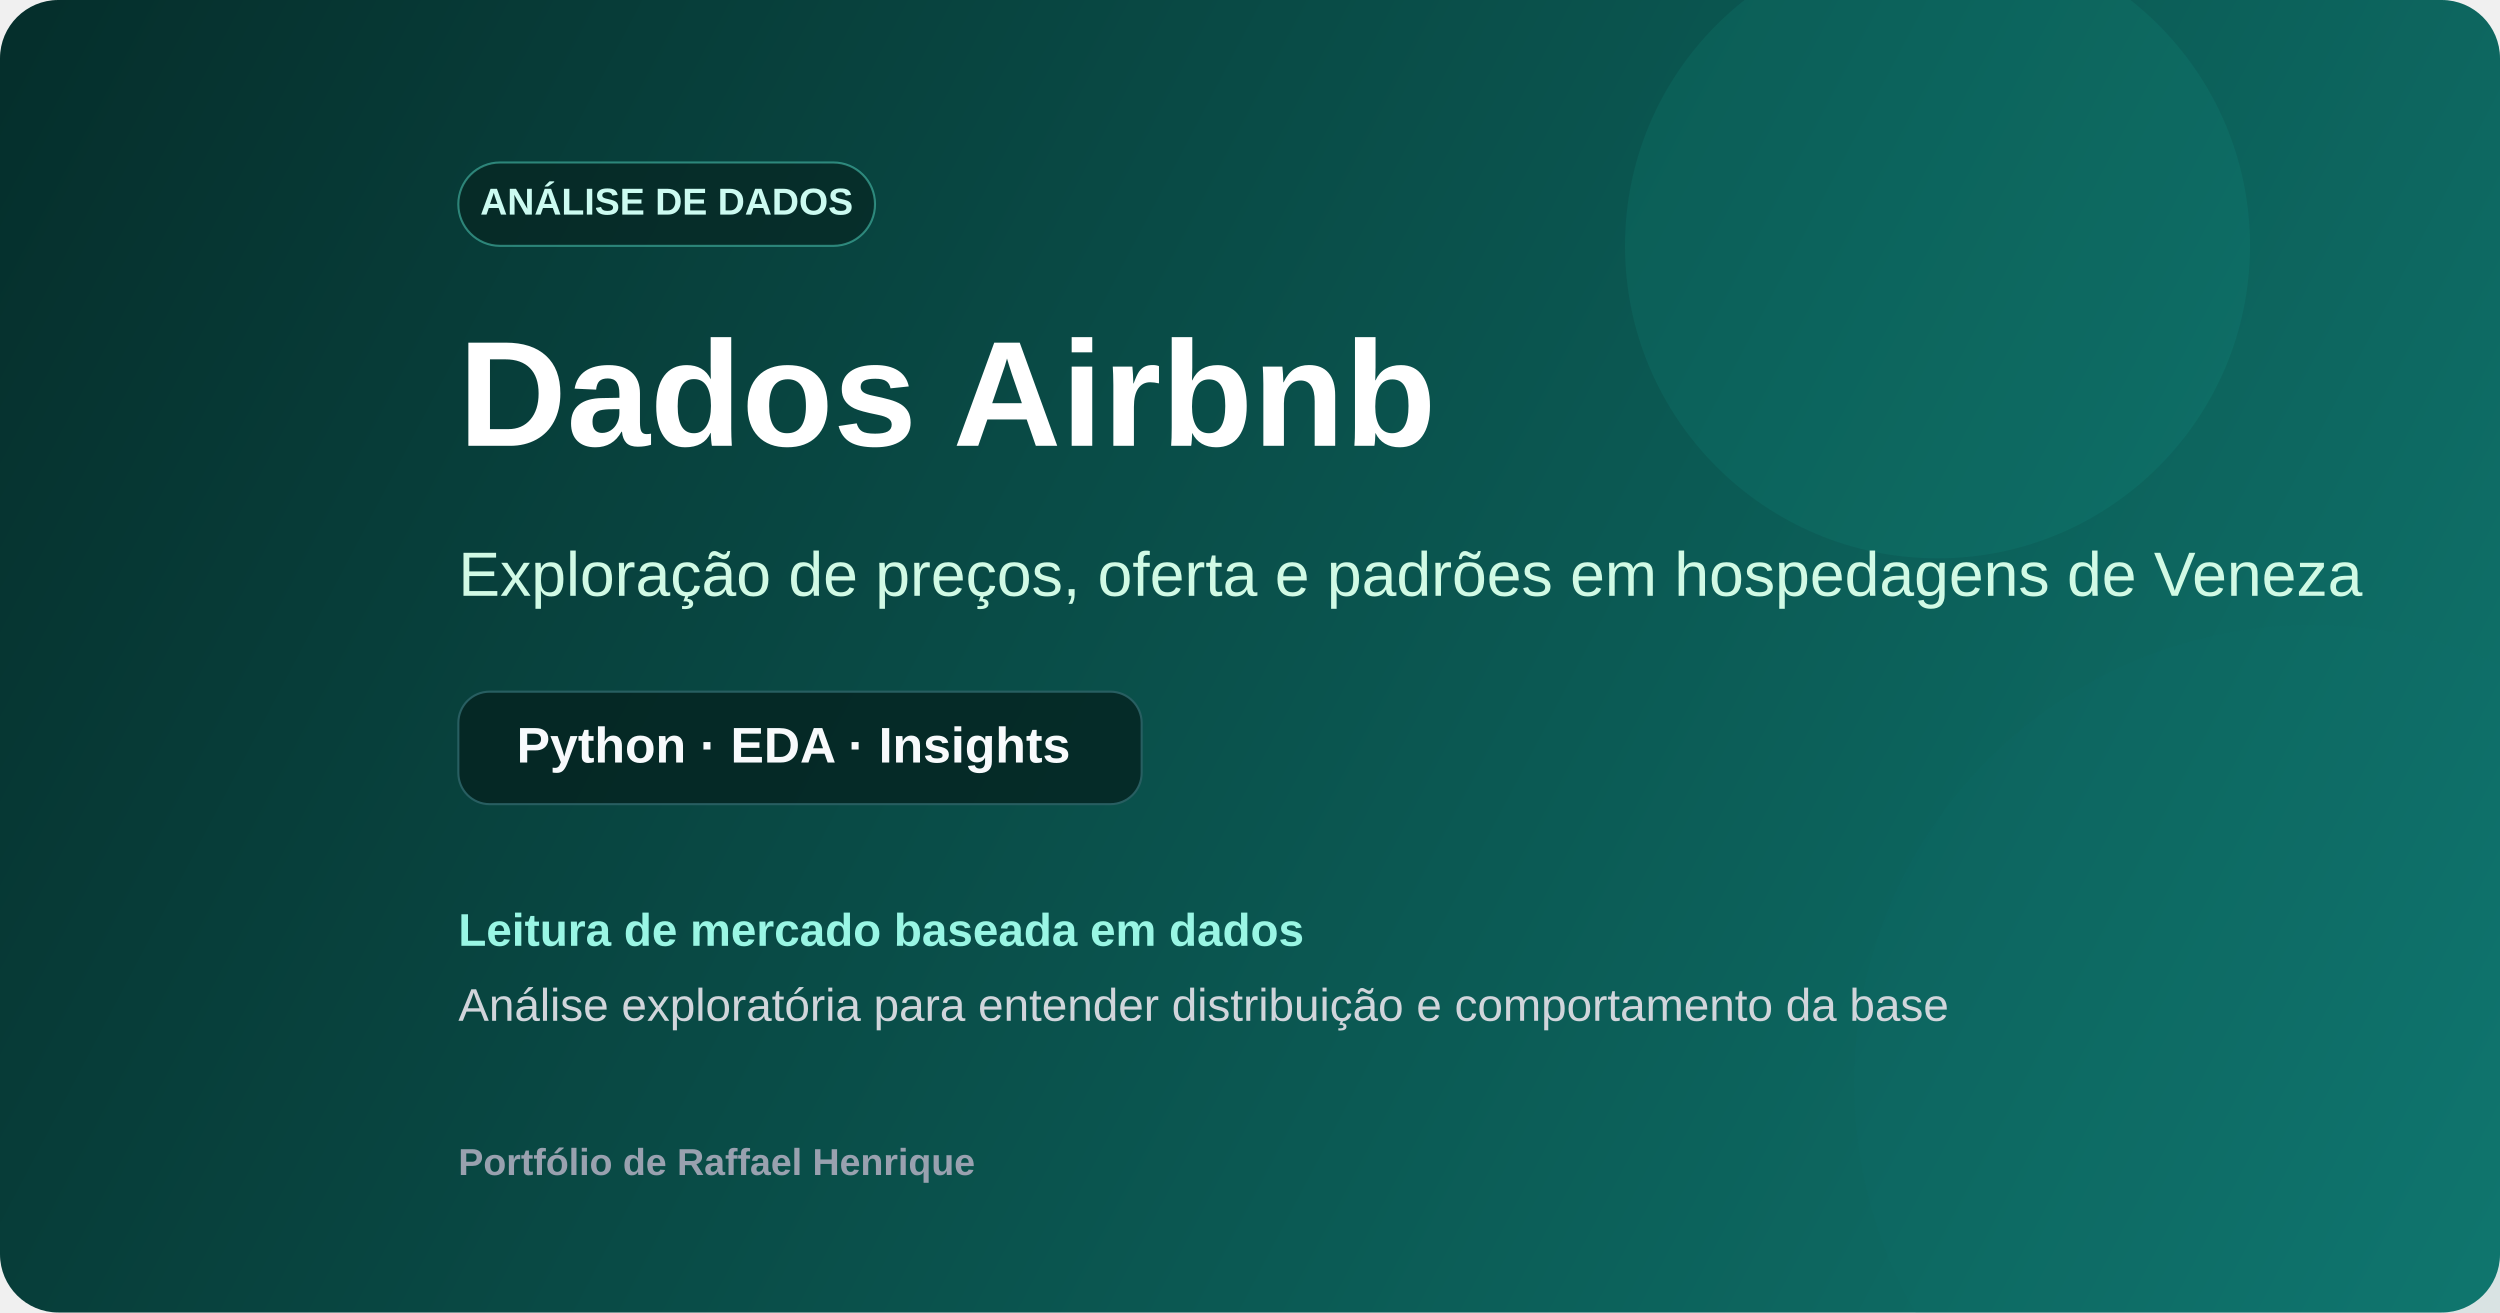
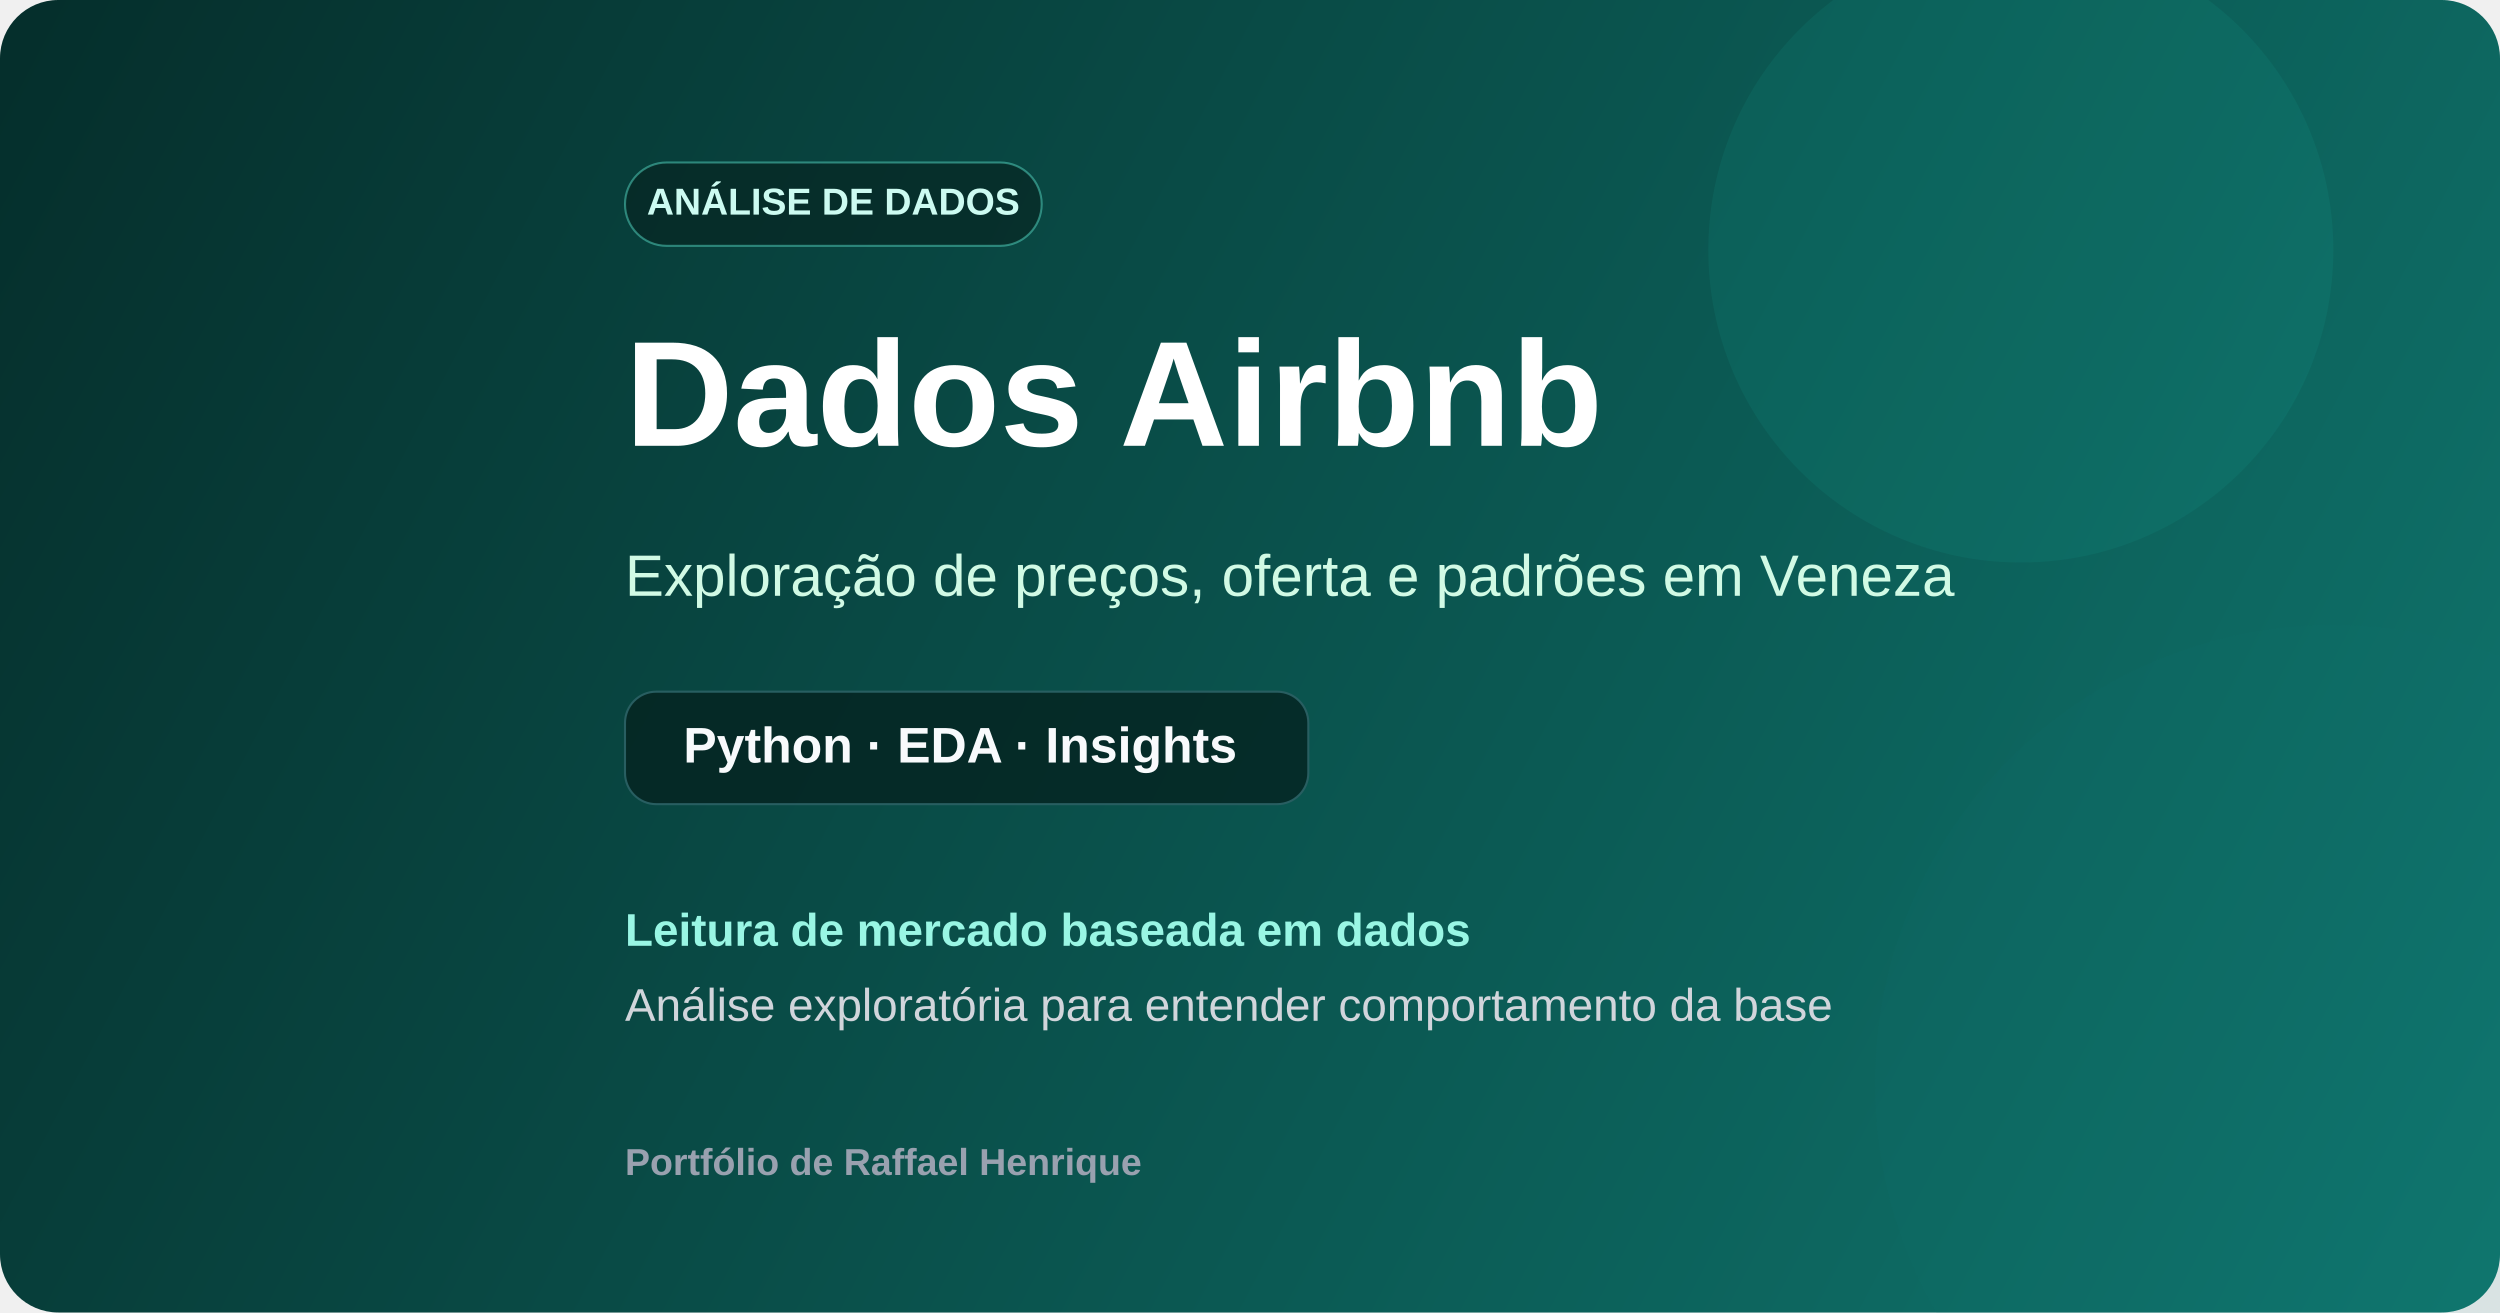
<svg xmlns="http://www.w3.org/2000/svg" width="1200" height="630" viewBox="0 0 1200 630" fill="none">
  <defs>
    <linearGradient id="bg" x1="0" y1="0" x2="1200" y2="630" gradientUnits="userSpaceOnUse">
      <stop stop-color="#052E2B" />
      <stop offset="1" stop-color="#0F766E" />
    </linearGradient>
  </defs>
  <rect width="1200" height="630" rx="28" fill="url(#bg)" />
-   <circle cx="930" cy="118" r="150" fill="#14B8A6" fill-opacity="0.10" />
-   <circle cx="1110" cy="520" r="220" fill="#0F766E" fill-opacity="0.10" />
-   <rect x="220" y="78" width="200" height="40" rx="20" fill="#06211D" fill-opacity="0.60" stroke="#5EEAD4" stroke-opacity="0.45" />
-   <text x="320" y="103" text-anchor="middle" fill="#CCFBF1" font-family="Segoe UI, Arial, sans-serif" font-size="18" font-weight="700">ANÁLISE DE DADOS</text>
-   <text x="220" y="214" fill="#FFFFFF" font-family="Segoe UI, Arial, sans-serif" font-size="72" font-weight="800">Dados Airbnb</text>
-   <text x="220" y="286" fill="#D1FAE5" font-family="Segoe UI, Arial, sans-serif" font-size="30" font-weight="500">Exploração de preços, oferta e padrões em hospedagens de Veneza</text>
-   <rect x="220" y="332" width="328" height="54" rx="15" fill="#04201D" fill-opacity="0.76" stroke="#285E61" />
-   <text x="248" y="366" fill="#F8FAFC" font-family="Segoe UI, Arial, sans-serif" font-size="24" font-weight="700">Python · EDA · Insights</text>
-   <text x="220" y="454" fill="#99F6E4" font-family="Segoe UI, Arial, sans-serif" font-size="22" font-weight="700">Leitura de mercado baseada em dados</text>
-   <text x="220" y="490" fill="#D1D5DB" font-family="Segoe UI, Arial, sans-serif" font-size="22" font-weight="500">Análise exploratória para entender distribuição e comportamento da base</text>
-   <text x="220" y="564" fill="#99A1AF" font-family="Segoe UI, Arial, sans-serif" font-size="18" font-weight="600">Portfólio de Raffael Henrique</text>
+   <circle cx="970" cy="120" r="150" fill="#14B8A6" fill-opacity="0.10" />
+   <circle cx="1120" cy="520" r="220" fill="#0F766E" fill-opacity="0.10" />
+   <rect x="300" y="78" width="200" height="40" rx="20" fill="#06211D" fill-opacity="0.60" stroke="#5EEAD4" stroke-opacity="0.45" />
+   <text x="400" y="103" text-anchor="middle" fill="#CCFBF1" font-family="Segoe UI, Arial, sans-serif" font-size="18" font-weight="700">ANÁLISE DE DADOS</text>
+   <text x="300" y="214" fill="#FFFFFF" font-family="Segoe UI, Arial, sans-serif" font-size="72" font-weight="800">Dados Airbnb</text>
+   <text x="300" y="286" fill="#D1FAE5" font-family="Segoe UI, Arial, sans-serif" font-size="28" font-weight="500">Exploração de preços, oferta e padrões em Veneza</text>
+   <rect x="300" y="332" width="328" height="54" rx="15" fill="#04201D" fill-opacity="0.76" stroke="#285E61" />
+   <text x="328" y="366" fill="#F8FAFC" font-family="Segoe UI, Arial, sans-serif" font-size="24" font-weight="700">Python · EDA · Insights</text>
+   <text x="300" y="454" fill="#99F6E4" font-family="Segoe UI, Arial, sans-serif" font-size="22" font-weight="700">Leitura de mercado baseada em dados</text>
+   <text x="300" y="490" fill="#D1D5DB" font-family="Segoe UI, Arial, sans-serif" font-size="22" font-weight="500">Análise exploratória para entender comportamento da base</text>
+   <text x="300" y="564" fill="#99A1AF" font-family="Segoe UI, Arial, sans-serif" font-size="18" font-weight="600">Portfólio de Raffael Henrique</text>
</svg>
